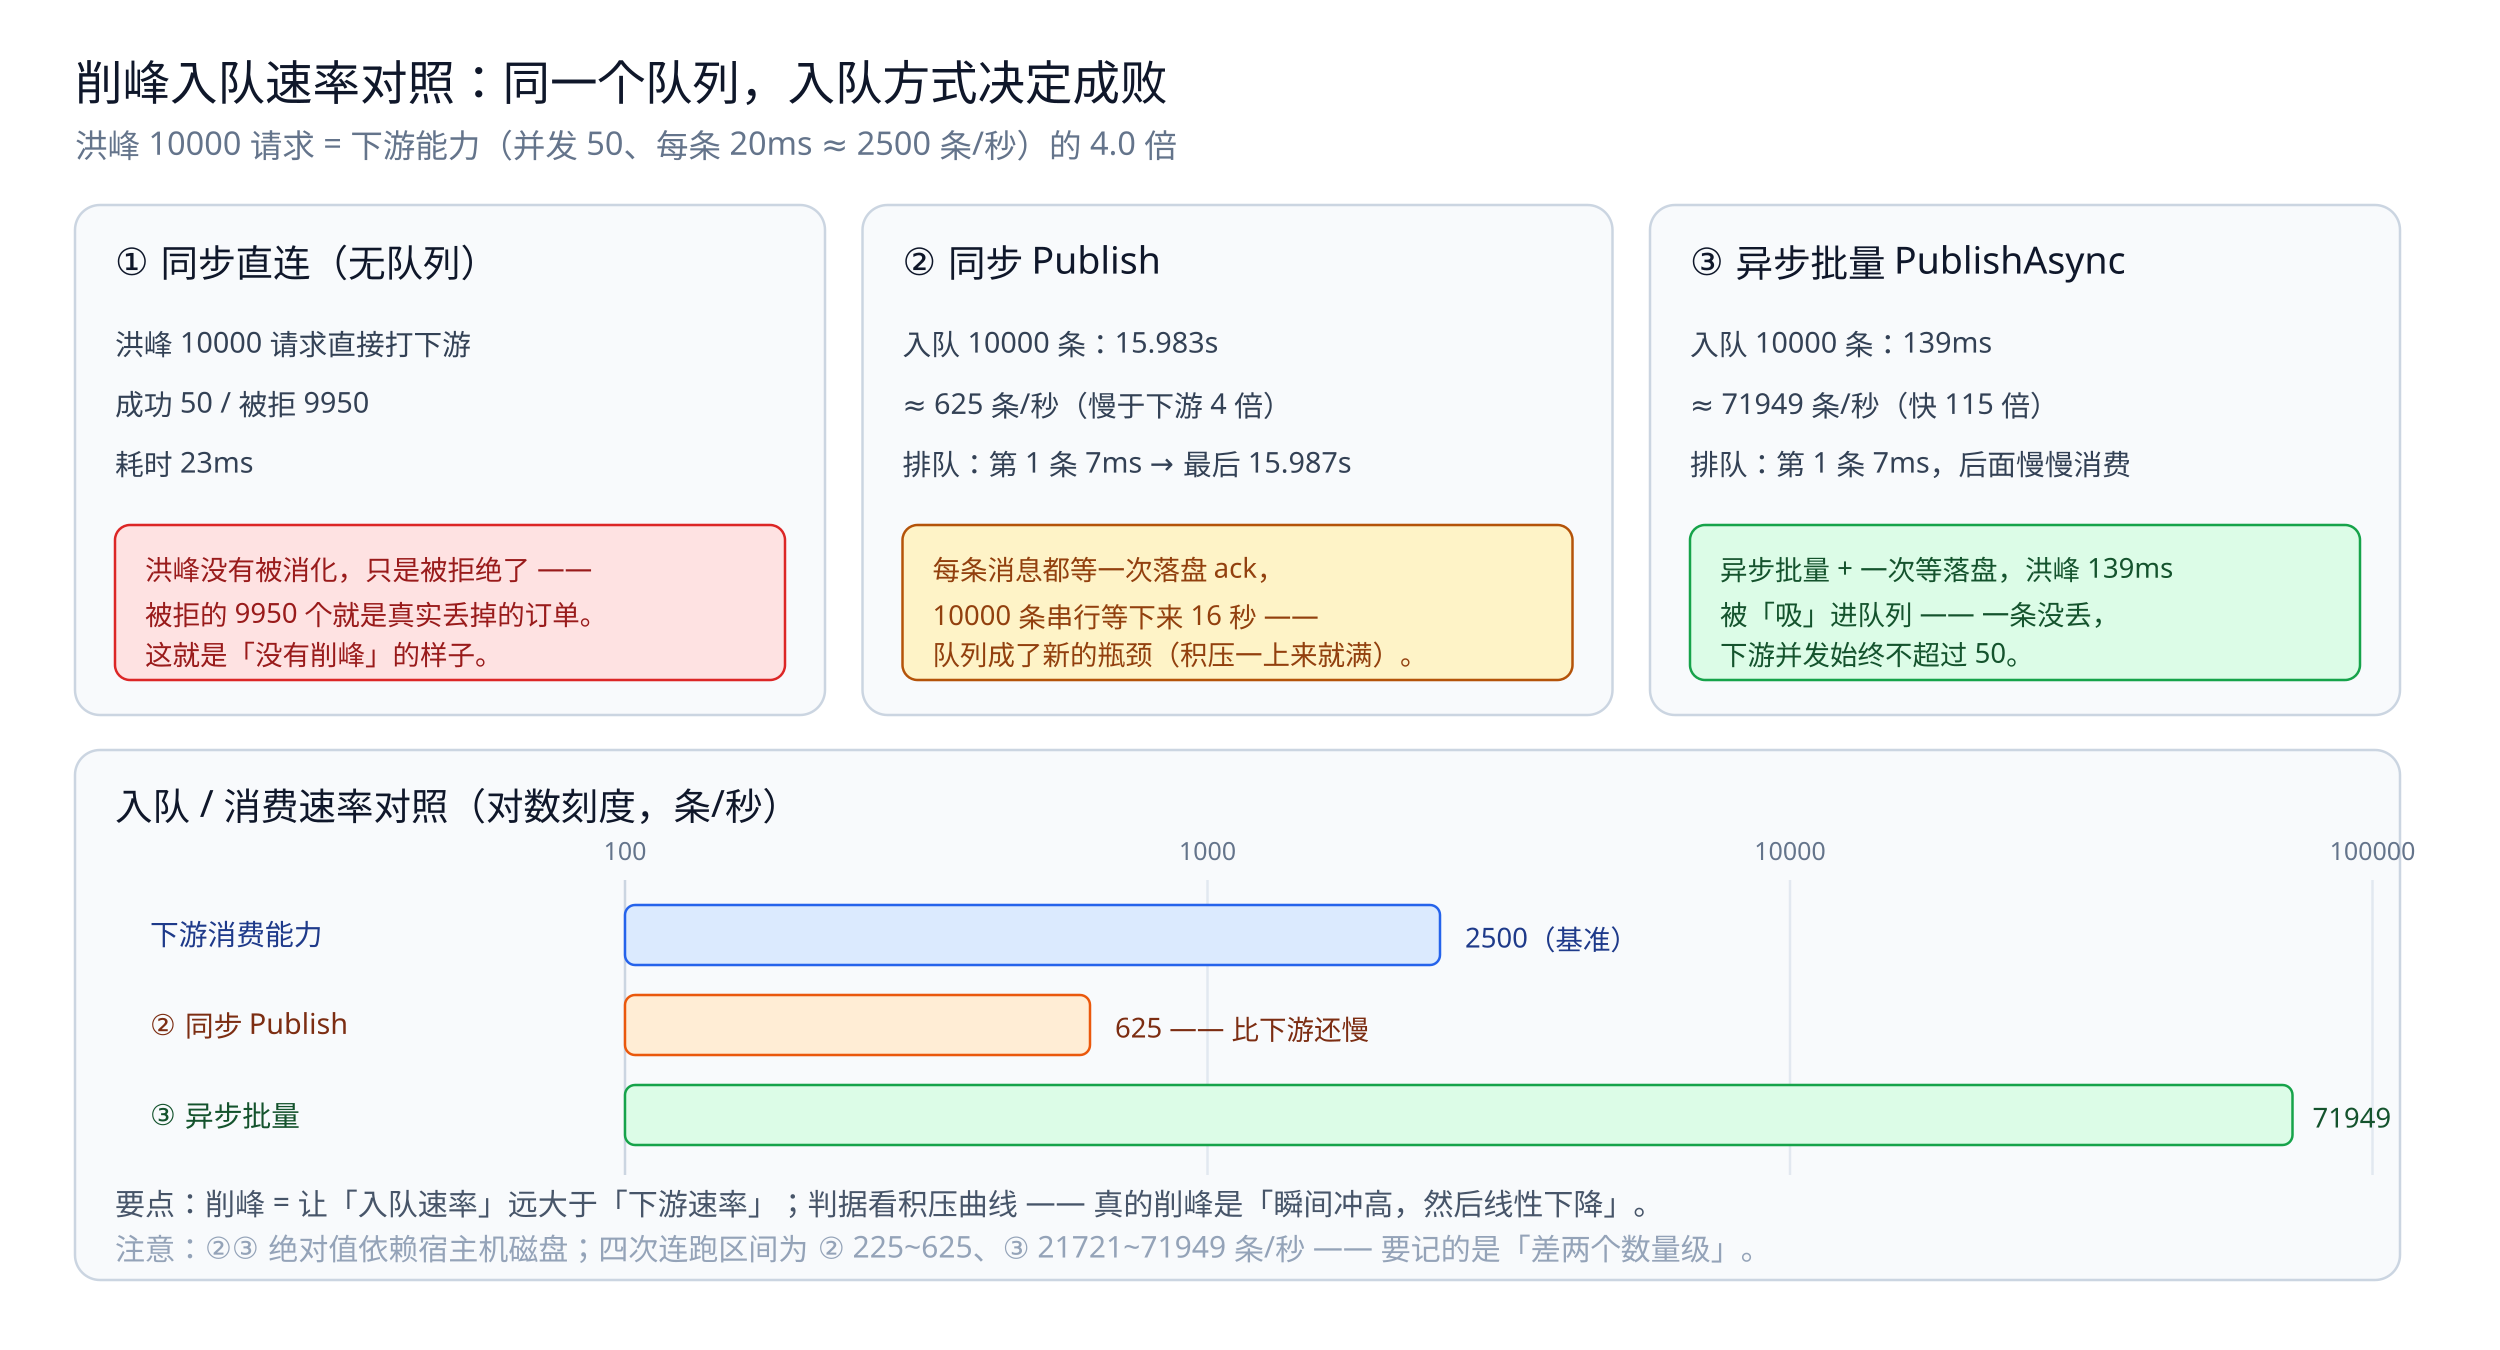
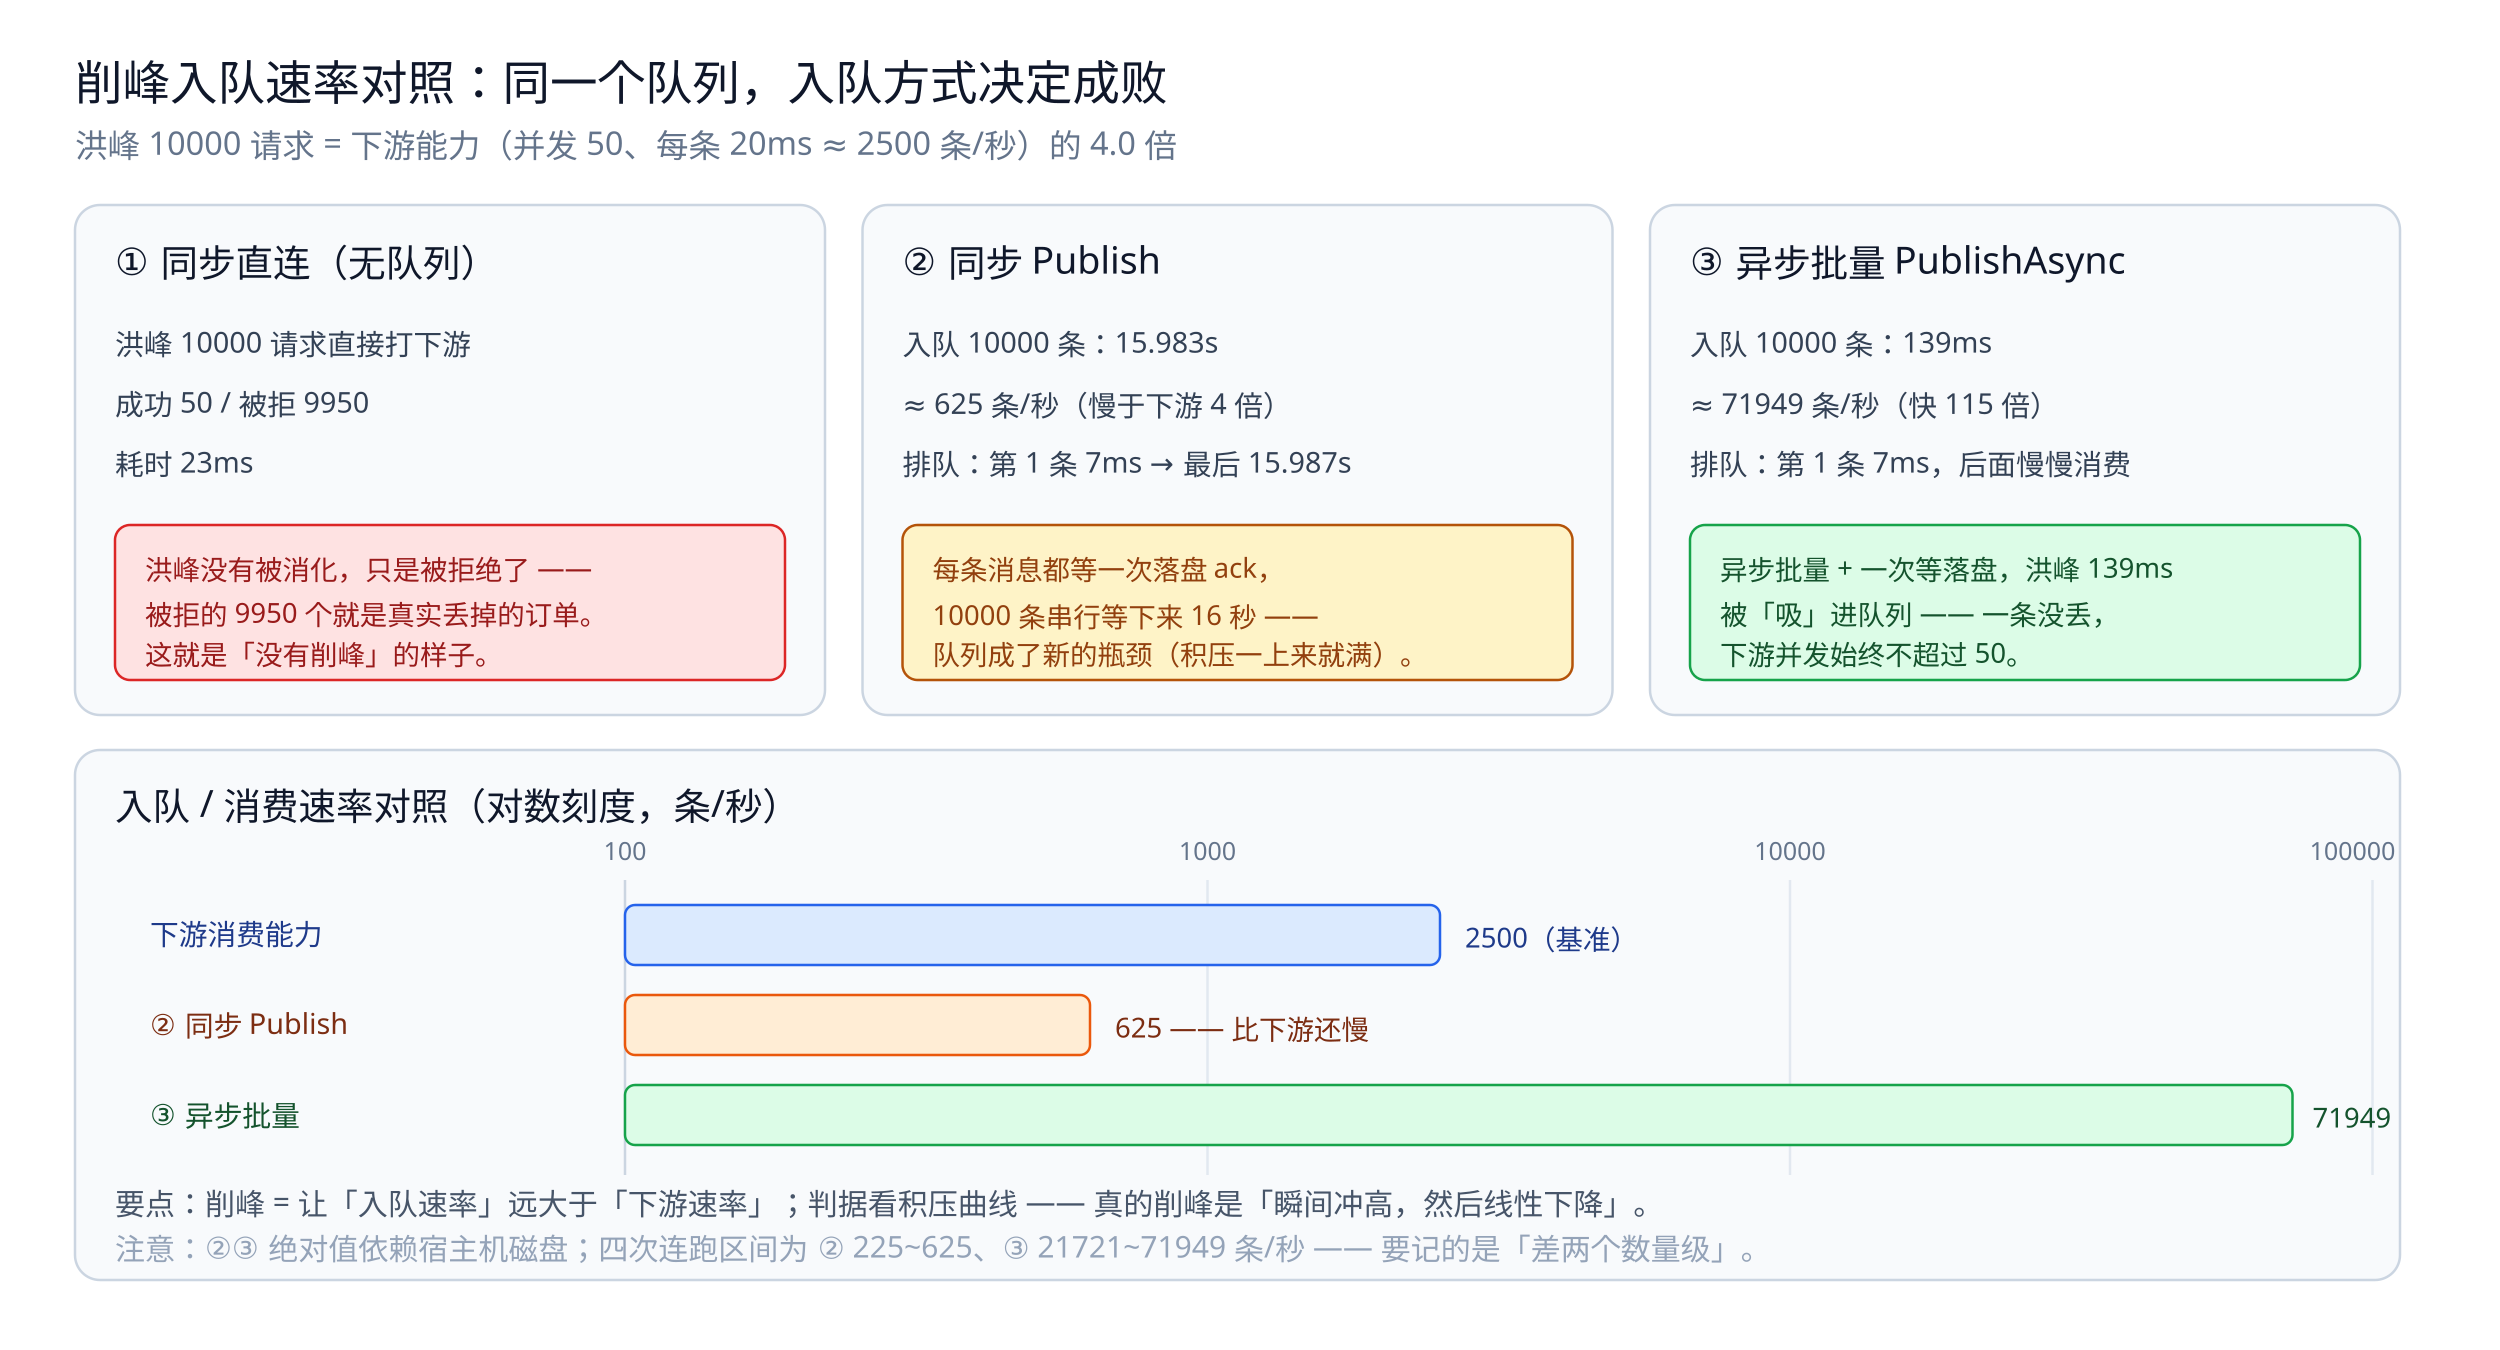
<svg xmlns="http://www.w3.org/2000/svg" width="1000" height="540" viewBox="0 0 1000 540" font-family="sans-serif">
  <defs>
    <marker id="arrB" viewBox="0 0 10 10" refX="9" refY="5" markerWidth="7" markerHeight="7" orient="auto-start-reverse">
      <path d="M0,0 L10,5 L0,10 z" fill="#64748b" />
    </marker>
  </defs>
  <rect x="0" y="0" width="1000" height="540" fill="#ffffff" />
  <text x="30" y="40" font-size="19" fill="#0f172a">削峰入队速率对照：同一个队列，入队方式决定成败</text>
  <text x="30" y="63" font-size="13" fill="#64748b">洪峰 10000 请求 = 下游能力（并发 50、每条 20ms ≈ 2500 条/秒）的 4.0 倍</text>
  <rect x="30" y="82" width="300" height="204" rx="10" fill="#f8fafc" stroke="#cbd5e1" />
  <text x="46" y="110" font-size="15" fill="#0f172a">① 同步直连（无队列）</text>
  <text x="46" y="142" font-size="11.5" fill="#334155">洪峰 10000 请求直接打下游</text>
  <text x="46" y="166" font-size="11.5" fill="#334155">成功 50 / 被拒 9950</text>
  <text x="46" y="190" font-size="11.5" fill="#334155">耗时 23ms</text>
  <rect x="46" y="210" width="268" height="62" rx="6" fill="#fee2e2" stroke="#dc2626" stroke-width="1" />
  <text x="58" y="232" font-size="11" fill="#991b1b">洪峰没有被消化，只是被拒绝了 ——</text>
  <text x="58" y="250" font-size="11" fill="#991b1b">被拒的 9950 个就是真实丢掉的订单。</text>
  <text x="58" y="266" font-size="11" fill="#991b1b">这就是「没有削峰」的样子。</text>
  <rect x="345" y="82" width="300" height="204" rx="10" fill="#f8fafc" stroke="#cbd5e1" />
  <text x="361" y="110" font-size="15" fill="#0f172a">② 同步 Publish</text>
  <text x="361" y="142" font-size="11.5" fill="#334155">入队 10000 条：15.983s</text>
  <text x="361" y="166" font-size="11.5" fill="#334155">≈ 625 条/秒（慢于下游 4 倍）</text>
  <text x="361" y="190" font-size="11.5" fill="#334155">排队：第 1 条 7ms → 最后 15.987s</text>
  <rect x="361" y="210" width="268" height="62" rx="6" fill="#fef3c7" stroke="#b45309" stroke-width="1" />
  <text x="373" y="232" font-size="11" fill="#92400e">每条消息都等一次落盘 ack，</text>
  <text x="373" y="250" font-size="11" fill="#92400e">10000 条串行等下来 16 秒 ——</text>
  <text x="373" y="266" font-size="11" fill="#92400e">队列成了新的瓶颈（积压一上来就满）。</text>
  <rect x="660" y="82" width="300" height="204" rx="10" fill="#f8fafc" stroke="#cbd5e1" />
  <text x="676" y="110" font-size="15" fill="#0f172a">③ 异步批量 PublishAsync</text>
  <text x="676" y="142" font-size="11.5" fill="#334155">入队 10000 条：139ms</text>
  <text x="676" y="166" font-size="11.5" fill="#334155">≈ 71949 条/秒（快 115 倍）</text>
  <text x="676" y="190" font-size="11.5" fill="#334155">排队：第 1 条 7ms，后面慢慢消费</text>
  <rect x="676" y="210" width="268" height="62" rx="6" fill="#dcfce7" stroke="#16a34a" stroke-width="1" />
  <text x="688" y="232" font-size="11" fill="#14532d">异步批量 + 一次等落盘，洪峰 139ms</text>
  <text x="688" y="250" font-size="11" fill="#14532d">被「吸」进队列 —— 一条没丢，</text>
  <text x="688" y="266" font-size="11" fill="#14532d">下游并发始终不超过 50。</text>
  <rect x="30" y="300" width="930" height="212" rx="10" fill="#f8fafc" stroke="#cbd5e1" />
  <text x="46" y="328" font-size="15" fill="#0f172a">入队 / 消费速率对照（对数刻度，条/秒）</text>
  <line x1="250" y1="352" x2="250" y2="470" stroke="#cbd5e1" stroke-width="1" />
  <text x="250" y="344" font-size="10" fill="#64748b" text-anchor="middle">100</text>
  <line x1="483" y1="352" x2="483" y2="470" stroke="#e2e8f0" stroke-width="1" />
  <text x="483" y="344" font-size="10" fill="#64748b" text-anchor="middle">1000</text>
  <line x1="716" y1="352" x2="716" y2="470" stroke="#e2e8f0" stroke-width="1" />
  <text x="716" y="344" font-size="10" fill="#64748b" text-anchor="middle">10000</text>
  <line x1="949" y1="352" x2="949" y2="470" stroke="#e2e8f0" stroke-width="1" />
-   <text x="949" y="344" font-size="10" fill="#64748b" text-anchor="middle">100000</text>
+   <text x="941" y="344" font-size="10" fill="#64748b" text-anchor="middle">100000</text>
  <text x="60" y="378" font-size="11.5" fill="#1e3a8a">下游消费能力</text>
  <rect x="250" y="362" width="326" height="24" rx="4" fill="#dbeafe" stroke="#2563eb" />
  <text x="586" y="379" font-size="11" fill="#1e3a8a">2500（基准）</text>
  <text x="60" y="414" font-size="11.5" fill="#7c2d12">② 同步 Publish</text>
  <rect x="250" y="398" width="186" height="24" rx="4" fill="#ffedd5" stroke="#ea580c" />
  <text x="446" y="415" font-size="11" fill="#7c2d12">625 —— 比下游还慢</text>
  <text x="60" y="450" font-size="11.5" fill="#14532d">③ 异步批量</text>
  <rect x="250" y="434" width="667" height="24" rx="4" fill="#dcfce7" stroke="#16a34a" />
  <text x="925" y="451" font-size="11" fill="#14532d">71949</text>
  <text x="46" y="486" font-size="12" fill="#475569">要点：削峰 = 让「入队速率」远大于「下游速率」；判据看积压曲线 —— 真的削峰是「瞬间冲高，然后线性下降」。</text>
  <text x="46" y="504" font-size="12" fill="#94a3b8">注意：②③ 绝对值依赖宿主机磁盘；四次连跑区间为 ② 225~625、③ 21721~71949 条/秒 —— 要记的是「差两个数量级」。</text>
</svg>
